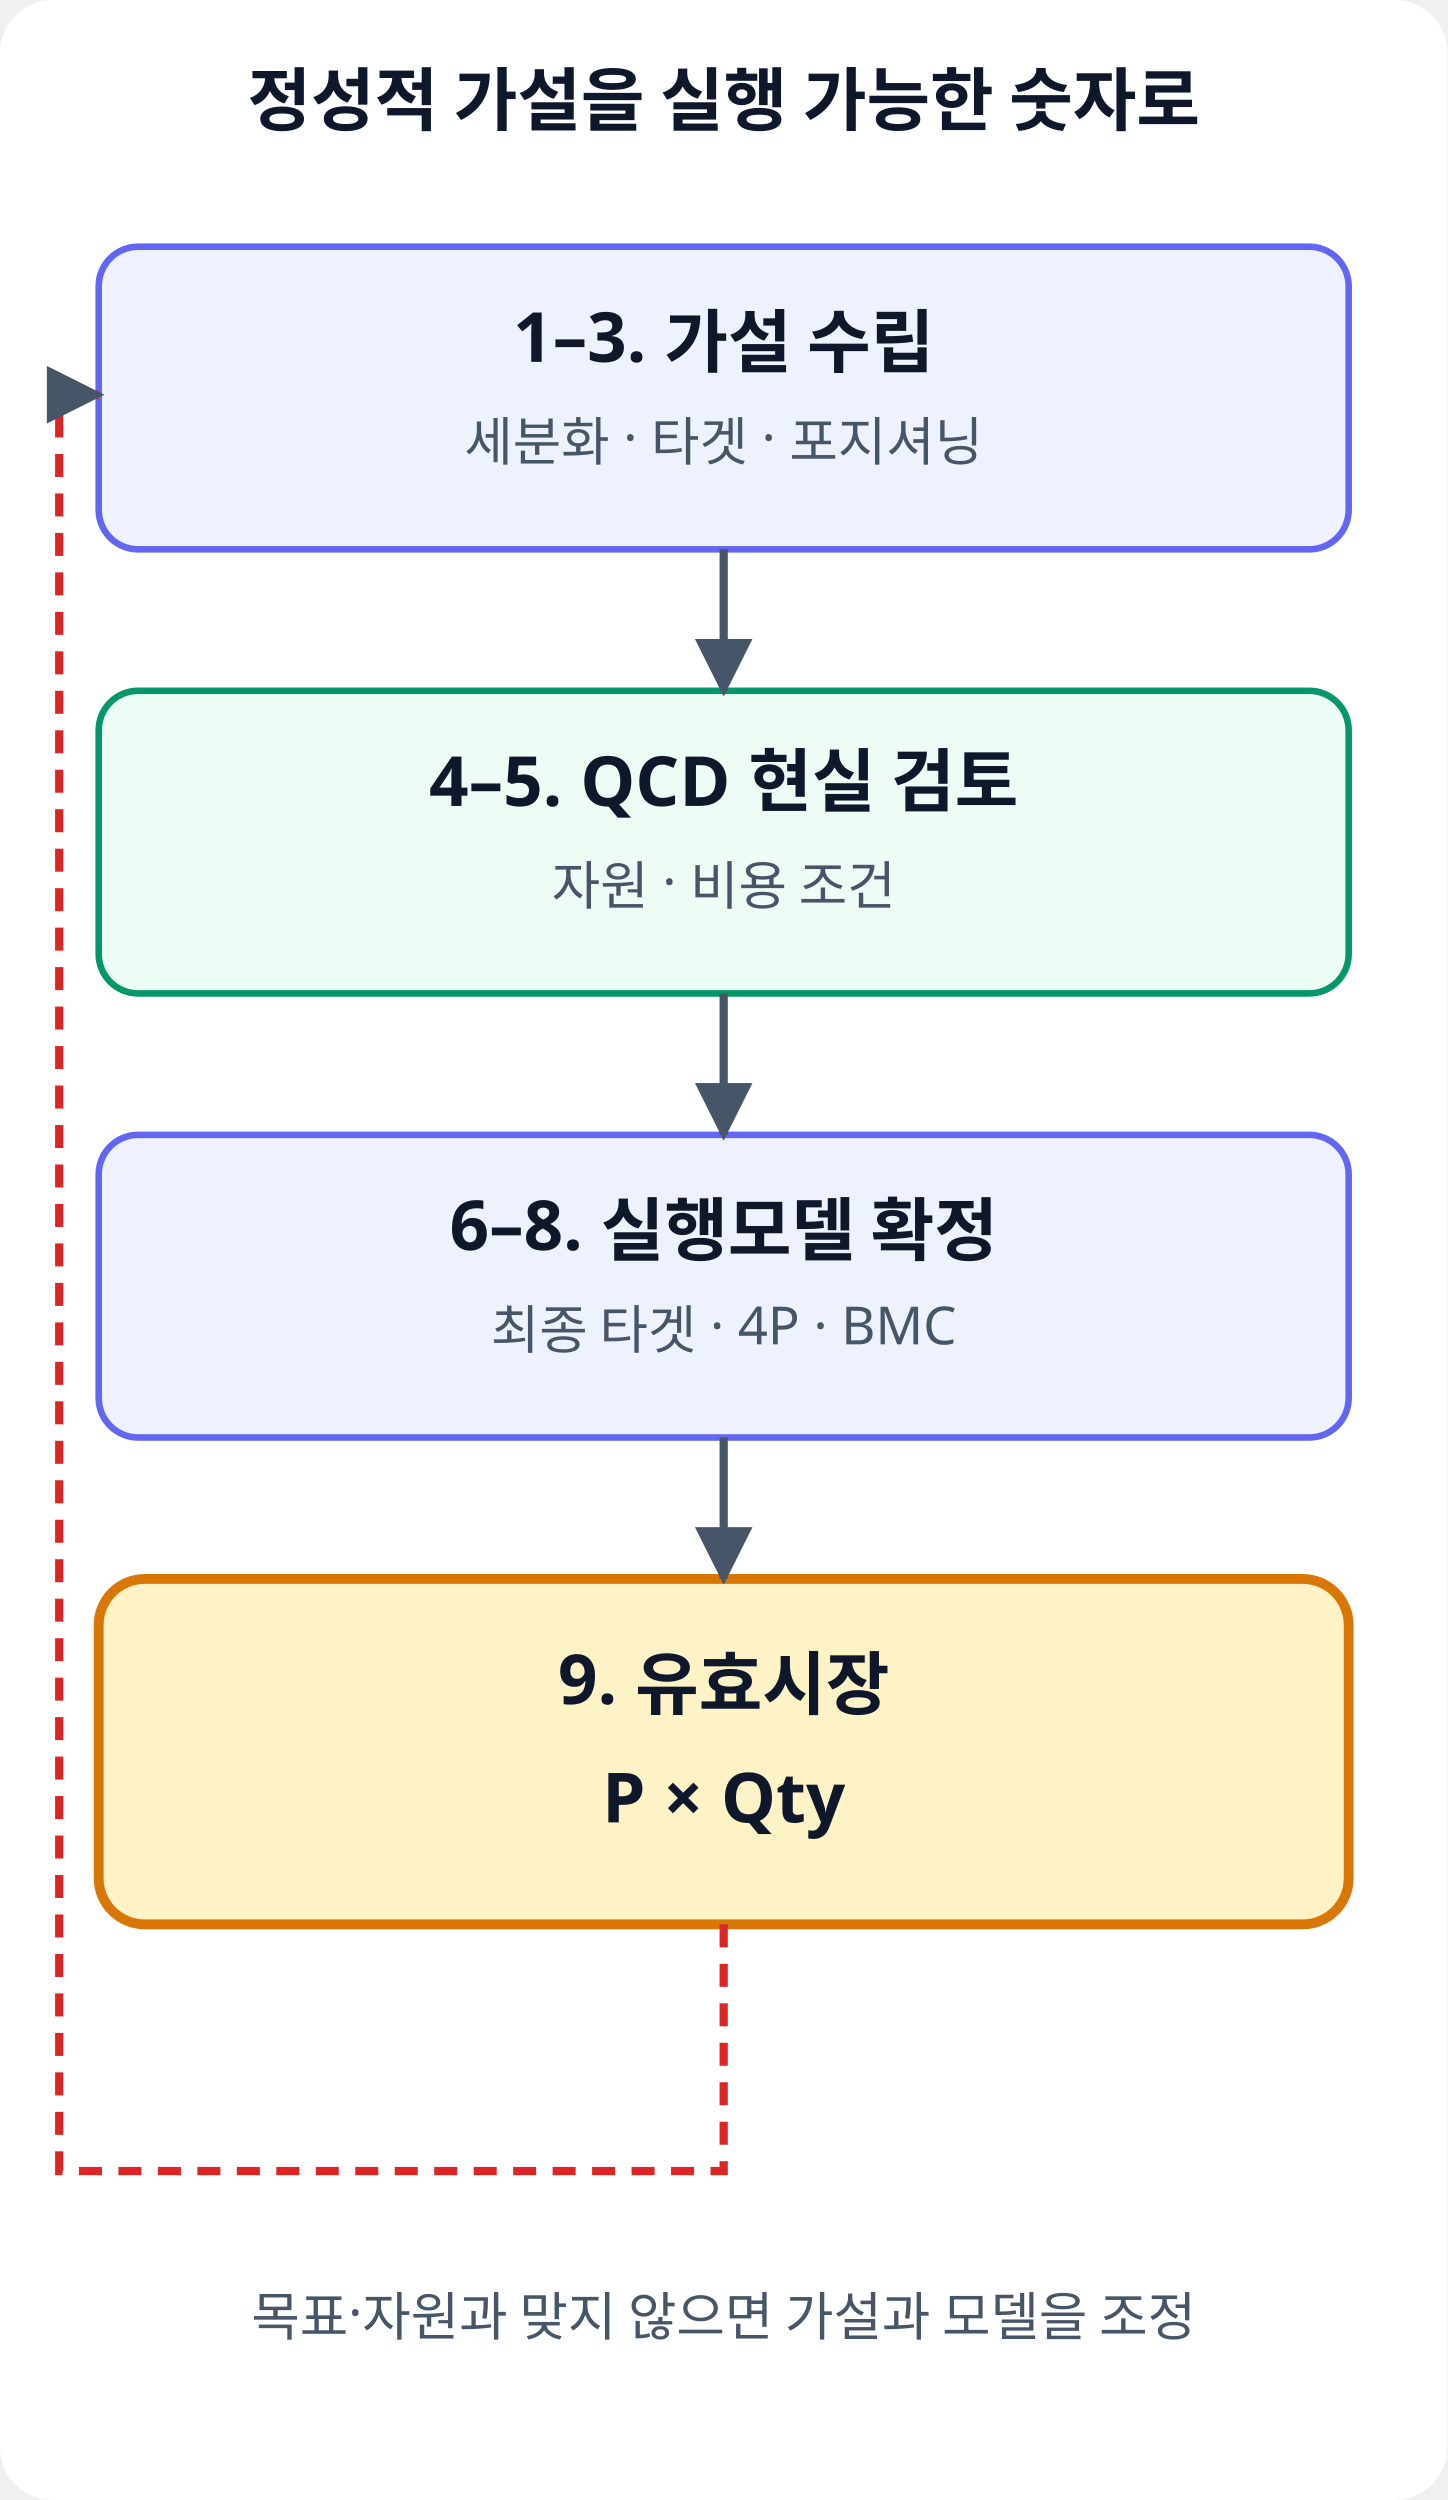
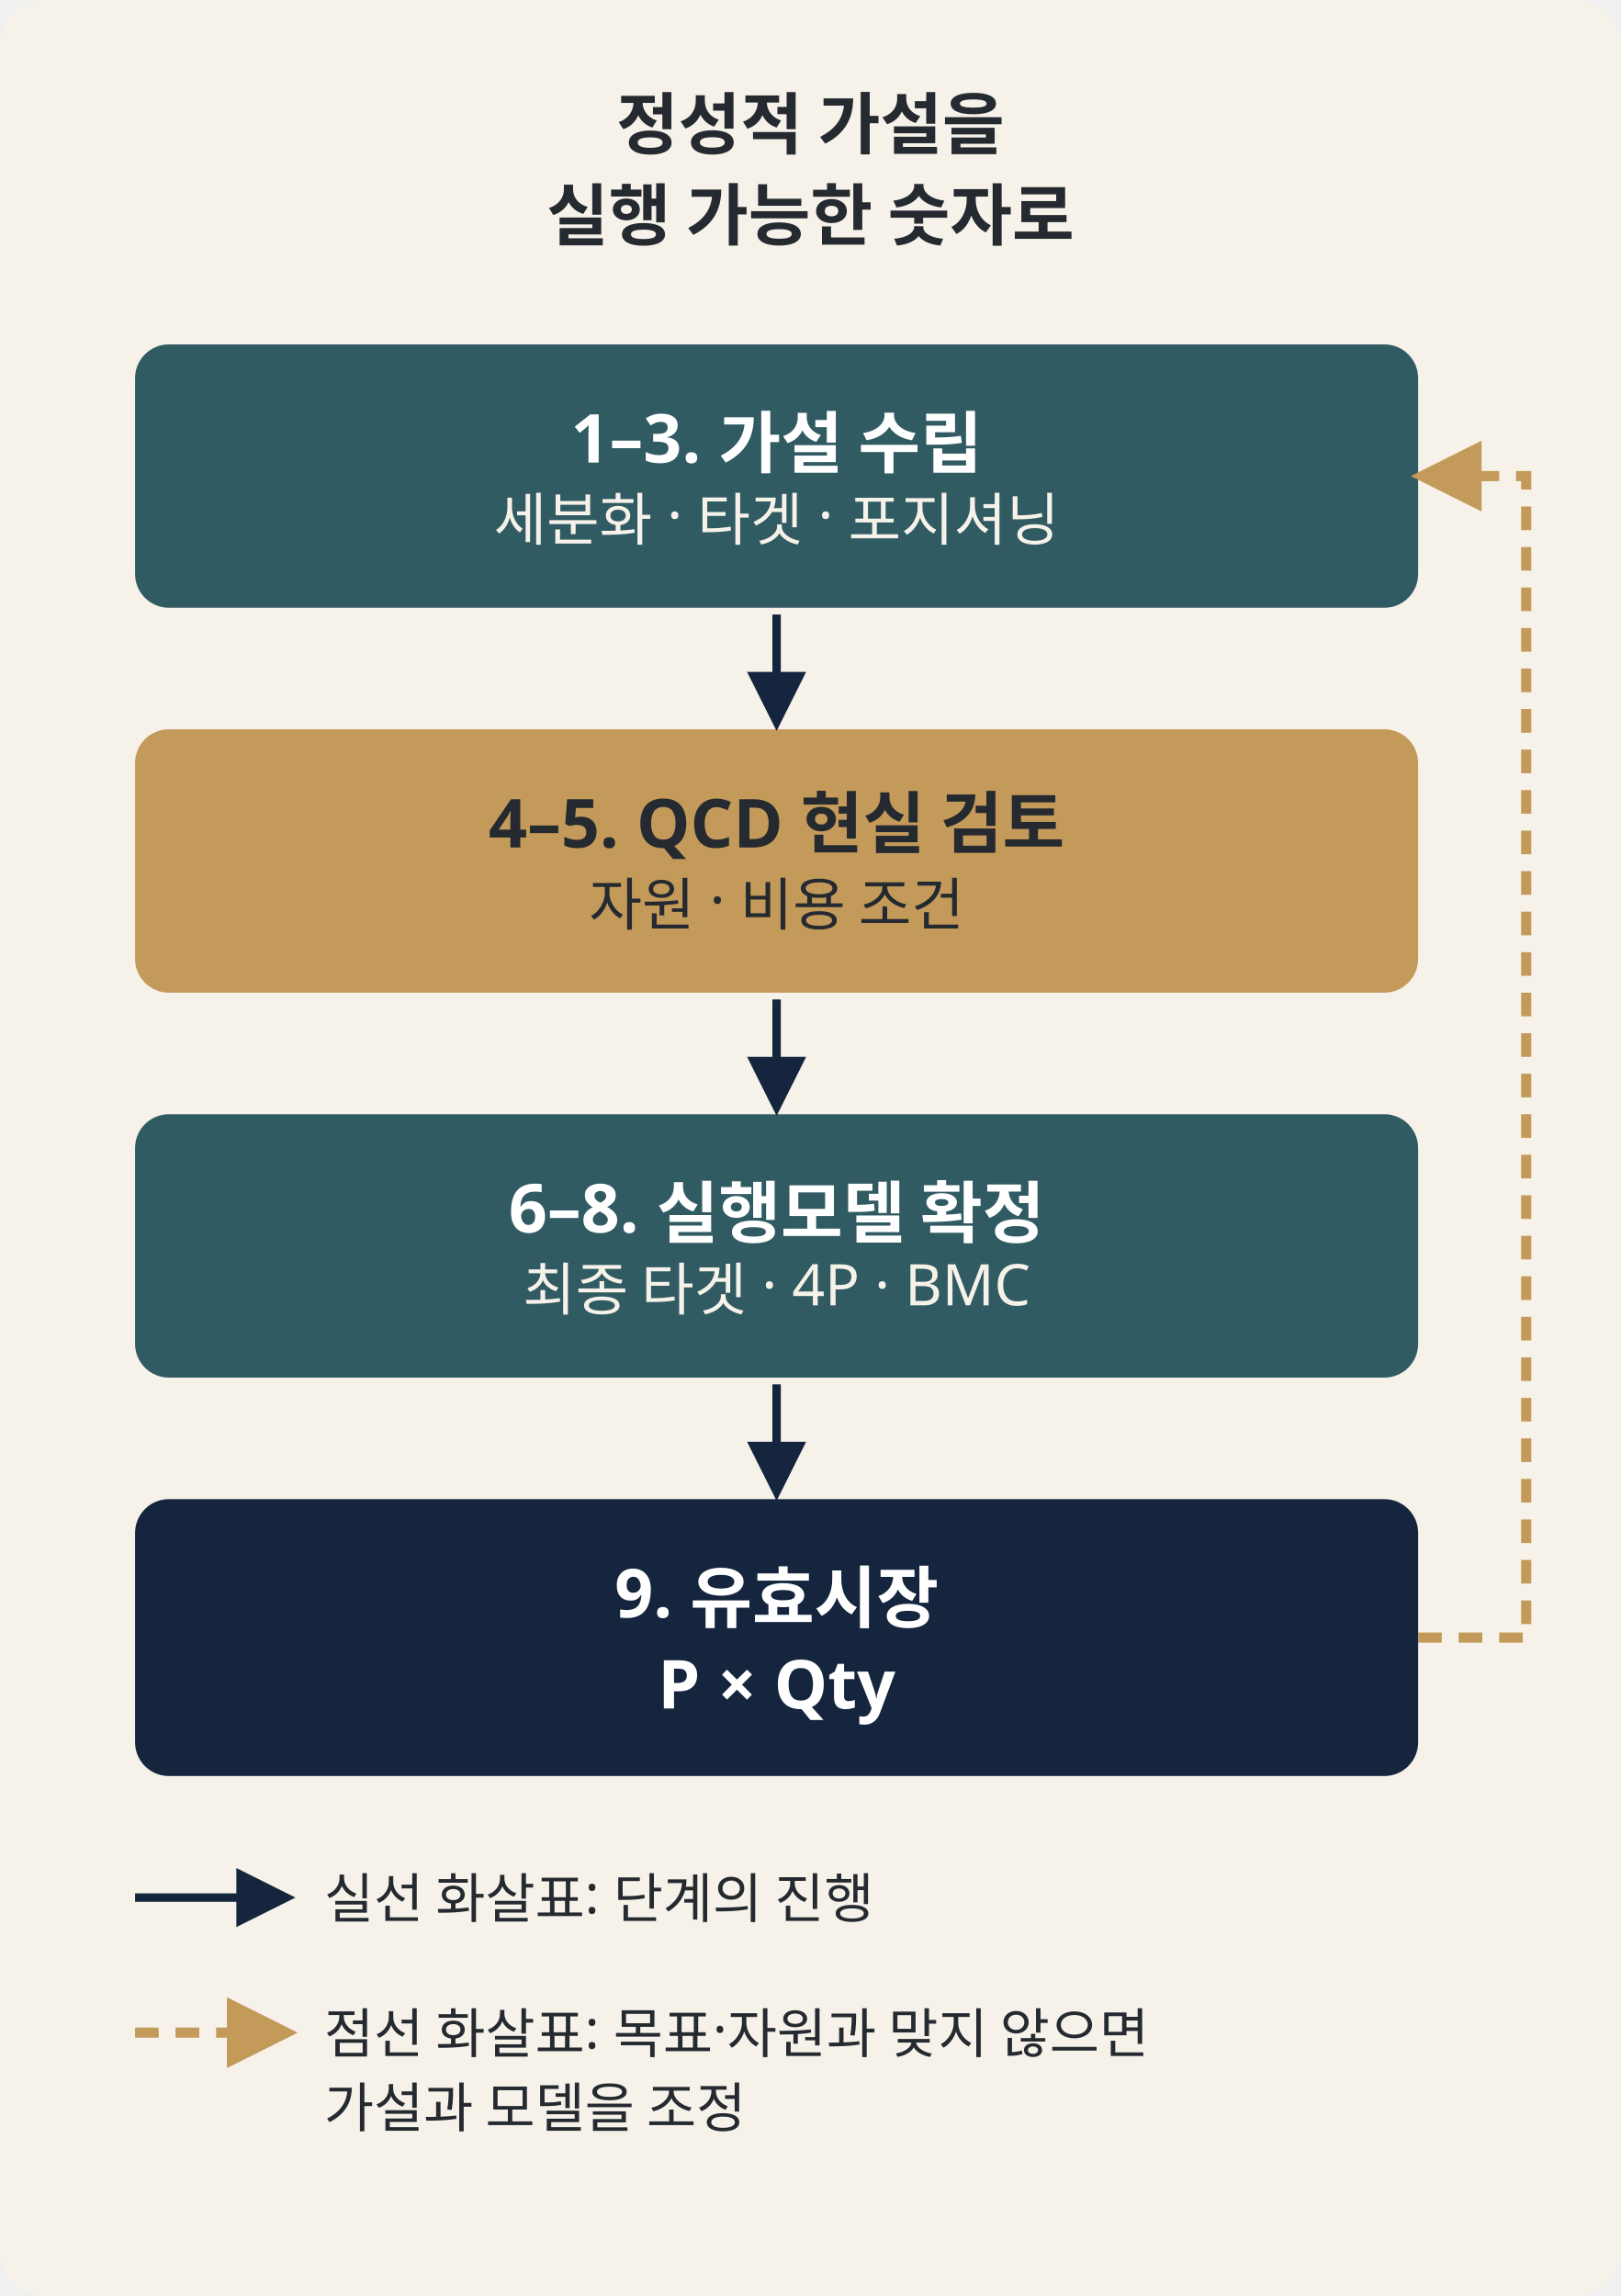
- <svg xmlns="http://www.w3.org/2000/svg" viewBox="0 0 440 760" role="img" aria-labelledby="t d">
+ <svg xmlns="http://www.w3.org/2000/svg" viewBox="0 0 480 680" role="img" aria-labelledby="t d" font-family="system-ui, 'Noto Sans KR', 'Malgun Gothic', 'Apple SD Gothic Neo', sans-serif">
  <defs>
-     <marker id="a" viewBox="0 0 10 10" refX="9" refY="5" markerWidth="7" markerHeight="7" orient="auto">
-       <path d="M0 0l10 5-10 5z" fill="#475569" />
+     <marker id="arrow-navy" viewBox="0 0 10 10" refX="8" refY="5" markerWidth="7" markerHeight="7" orient="auto-start-reverse">
+       <path d="M0 0 L10 5 L0 10 z" fill="#14253D" />
+     </marker>
+     <marker id="arrow-gold" viewBox="0 0 10 10" refX="8" refY="5" markerWidth="7" markerHeight="7" orient="auto-start-reverse">
+       <path d="M0 0 L10 5 L0 10 z" fill="#C49A5A" />
    </marker>
  </defs>
-   <style>text{font-family:"Malgun Gothic","Noto Sans KR",sans-serif;fill:#0f172a}.h{font-size:21px;font-weight:700}.s{font-size:16px;fill:#475569}.b{fill:#eef2ff;stroke:#6366f1;stroke-width:2}.q{fill:#ecfdf5;stroke:#059669;stroke-width:2}.o{fill:#fef3c7;stroke:#d97706;stroke-width:3}.a{stroke:#475569;stroke-width:2.5;fill:none;marker-end:url(#a)}.r{stroke:#dc2626;stroke-width:2.5;fill:none;stroke-dasharray:7 5;marker-end:url(#a)}</style>
-   <rect width="440" height="760" rx="16" fill="#fff" />
-   <text class="h" x="220" y="38" text-anchor="middle">정성적 가설을 실행 가능한 숫자로</text>
-   <g text-anchor="middle">
-     <rect class="b" x="30" y="75" width="380" height="92" rx="12" />
-     <text class="h" x="220" y="110">1–3. 가설 수립</text>
-     <text class="s" x="220" y="140">세분화 · 타겟 · 포지셔닝</text>
-     <rect class="q" x="30" y="210" width="380" height="92" rx="12" />
-     <text class="h" x="220" y="245">4–5. QCD 현실 검토</text>
-     <text class="s" x="220" y="275">자원 · 비용 조건</text>
-     <rect class="b" x="30" y="345" width="380" height="92" rx="12" />
-     <text class="h" x="220" y="380">6–8. 실행모델 확정</text>
-     <text class="s" x="220" y="410">최종 타겟 · 4P · BMC</text>
-     <rect class="o" x="30" y="480" width="380" height="105" rx="14" />
-     <text class="h" x="220" y="518">9. 유효시장</text>
-     <text class="h" x="220" y="554">P × Qty</text>
+   <g id="background">
+     <rect width="480" height="680" rx="14" fill="#F6F2EA" />
  </g>
-   <path class="a" d="M220 167v43" />
-   <path class="a" d="M220 302v43" />
-   <path class="a" d="M220 437v43" />
-   <path class="r" d="M220 585v75H18V120h12" />
-   <text class="s" x="220" y="710" text-anchor="middle">목표·자원과 맞지 않으면 가설과 모델을 조정</text>
+   <g id="headline">
+     <text x="240" y="44" text-anchor="middle" font-size="20" font-weight="700" fill="#252A30">정성적 가설을</text>
+     <text x="240" y="71" text-anchor="middle" font-size="20" font-weight="700" fill="#252A30">실행 가능한 숫자로</text>
+   </g>
+   <g id="hypotheses">
+     <rect x="40" y="102" width="380" height="78" rx="10" fill="#315B62" />
+     <text x="230" y="137" text-anchor="middle" font-size="20" font-weight="700" fill="#FFFFFF">1–3. 가설 수립</text>
+     <text x="230" y="160" text-anchor="middle" font-size="17" font-weight="400" fill="#F6F2EA">세분화 · 타겟 · 포지셔닝</text>
+   </g>
+   <g id="qcd">
+     <rect x="40" y="216" width="380" height="78" rx="10" fill="#C49A5A" />
+     <text x="230" y="251" text-anchor="middle" font-size="20" font-weight="700" fill="#252A30">4–5. QCD 현실 검토</text>
+     <text x="230" y="274" text-anchor="middle" font-size="17" font-weight="400" fill="#252A30">자원 · 비용 조건</text>
+   </g>
+   <g id="model">
+     <rect x="40" y="330" width="380" height="78" rx="10" fill="#315B62" />
+     <text x="230" y="365" text-anchor="middle" font-size="20" font-weight="700" fill="#FFFFFF">6–8. 실행모델 확정</text>
+     <text x="230" y="388" text-anchor="middle" font-size="17" font-weight="400" fill="#F6F2EA">최종 타겟 · 4P · BMC</text>
+   </g>
+   <g id="effective-market">
+     <rect x="40" y="444" width="380" height="82" rx="10" fill="#14253D" />
+     <text x="230" y="479" text-anchor="middle" font-size="20" font-weight="700" fill="#FFFFFF">9. 유효시장</text>
+     <text x="230" y="506" text-anchor="middle" font-size="20" font-weight="700" fill="#FFFFFF">P × Qty</text>
+   </g>
+   <g id="flow">
+     <line x1="230" y1="182" x2="230" y2="213" stroke="#14253D" stroke-width="2.5" marker-end="url(#arrow-navy)" />
+     <line x1="230" y1="296" x2="230" y2="327" stroke="#14253D" stroke-width="2.5" marker-end="url(#arrow-navy)" />
+     <line x1="230" y1="410" x2="230" y2="441" stroke="#14253D" stroke-width="2.5" marker-end="url(#arrow-navy)" />
+   </g>
+   <g id="return-loop">
+     <path d="M420 485 H452 V141 H422" fill="none" stroke="#C49A5A" stroke-width="3" stroke-dasharray="7 5" marker-end="url(#arrow-gold)" />
+   </g>
+   <g id="legend">
+     <line x1="40" y1="562" x2="84" y2="562" stroke="#14253D" stroke-width="2.5" marker-end="url(#arrow-navy)" />
+     <text x="96" y="568" text-anchor="start" font-size="16" font-weight="400" fill="#252A30">실선 화살표: 단계의 진행</text>
+     <line x1="40" y1="602" x2="84" y2="602" stroke="#C49A5A" stroke-width="3" stroke-dasharray="7 5" marker-end="url(#arrow-gold)" />
+     <text x="96" y="608" text-anchor="start" font-size="16" font-weight="400" fill="#252A30">점선 화살표: 목표·자원과 맞지 않으면</text>
+     <text x="96" y="630" text-anchor="start" font-size="16" font-weight="400" fill="#252A30">가설과 모델을 조정</text>
+   </g>
</svg>
